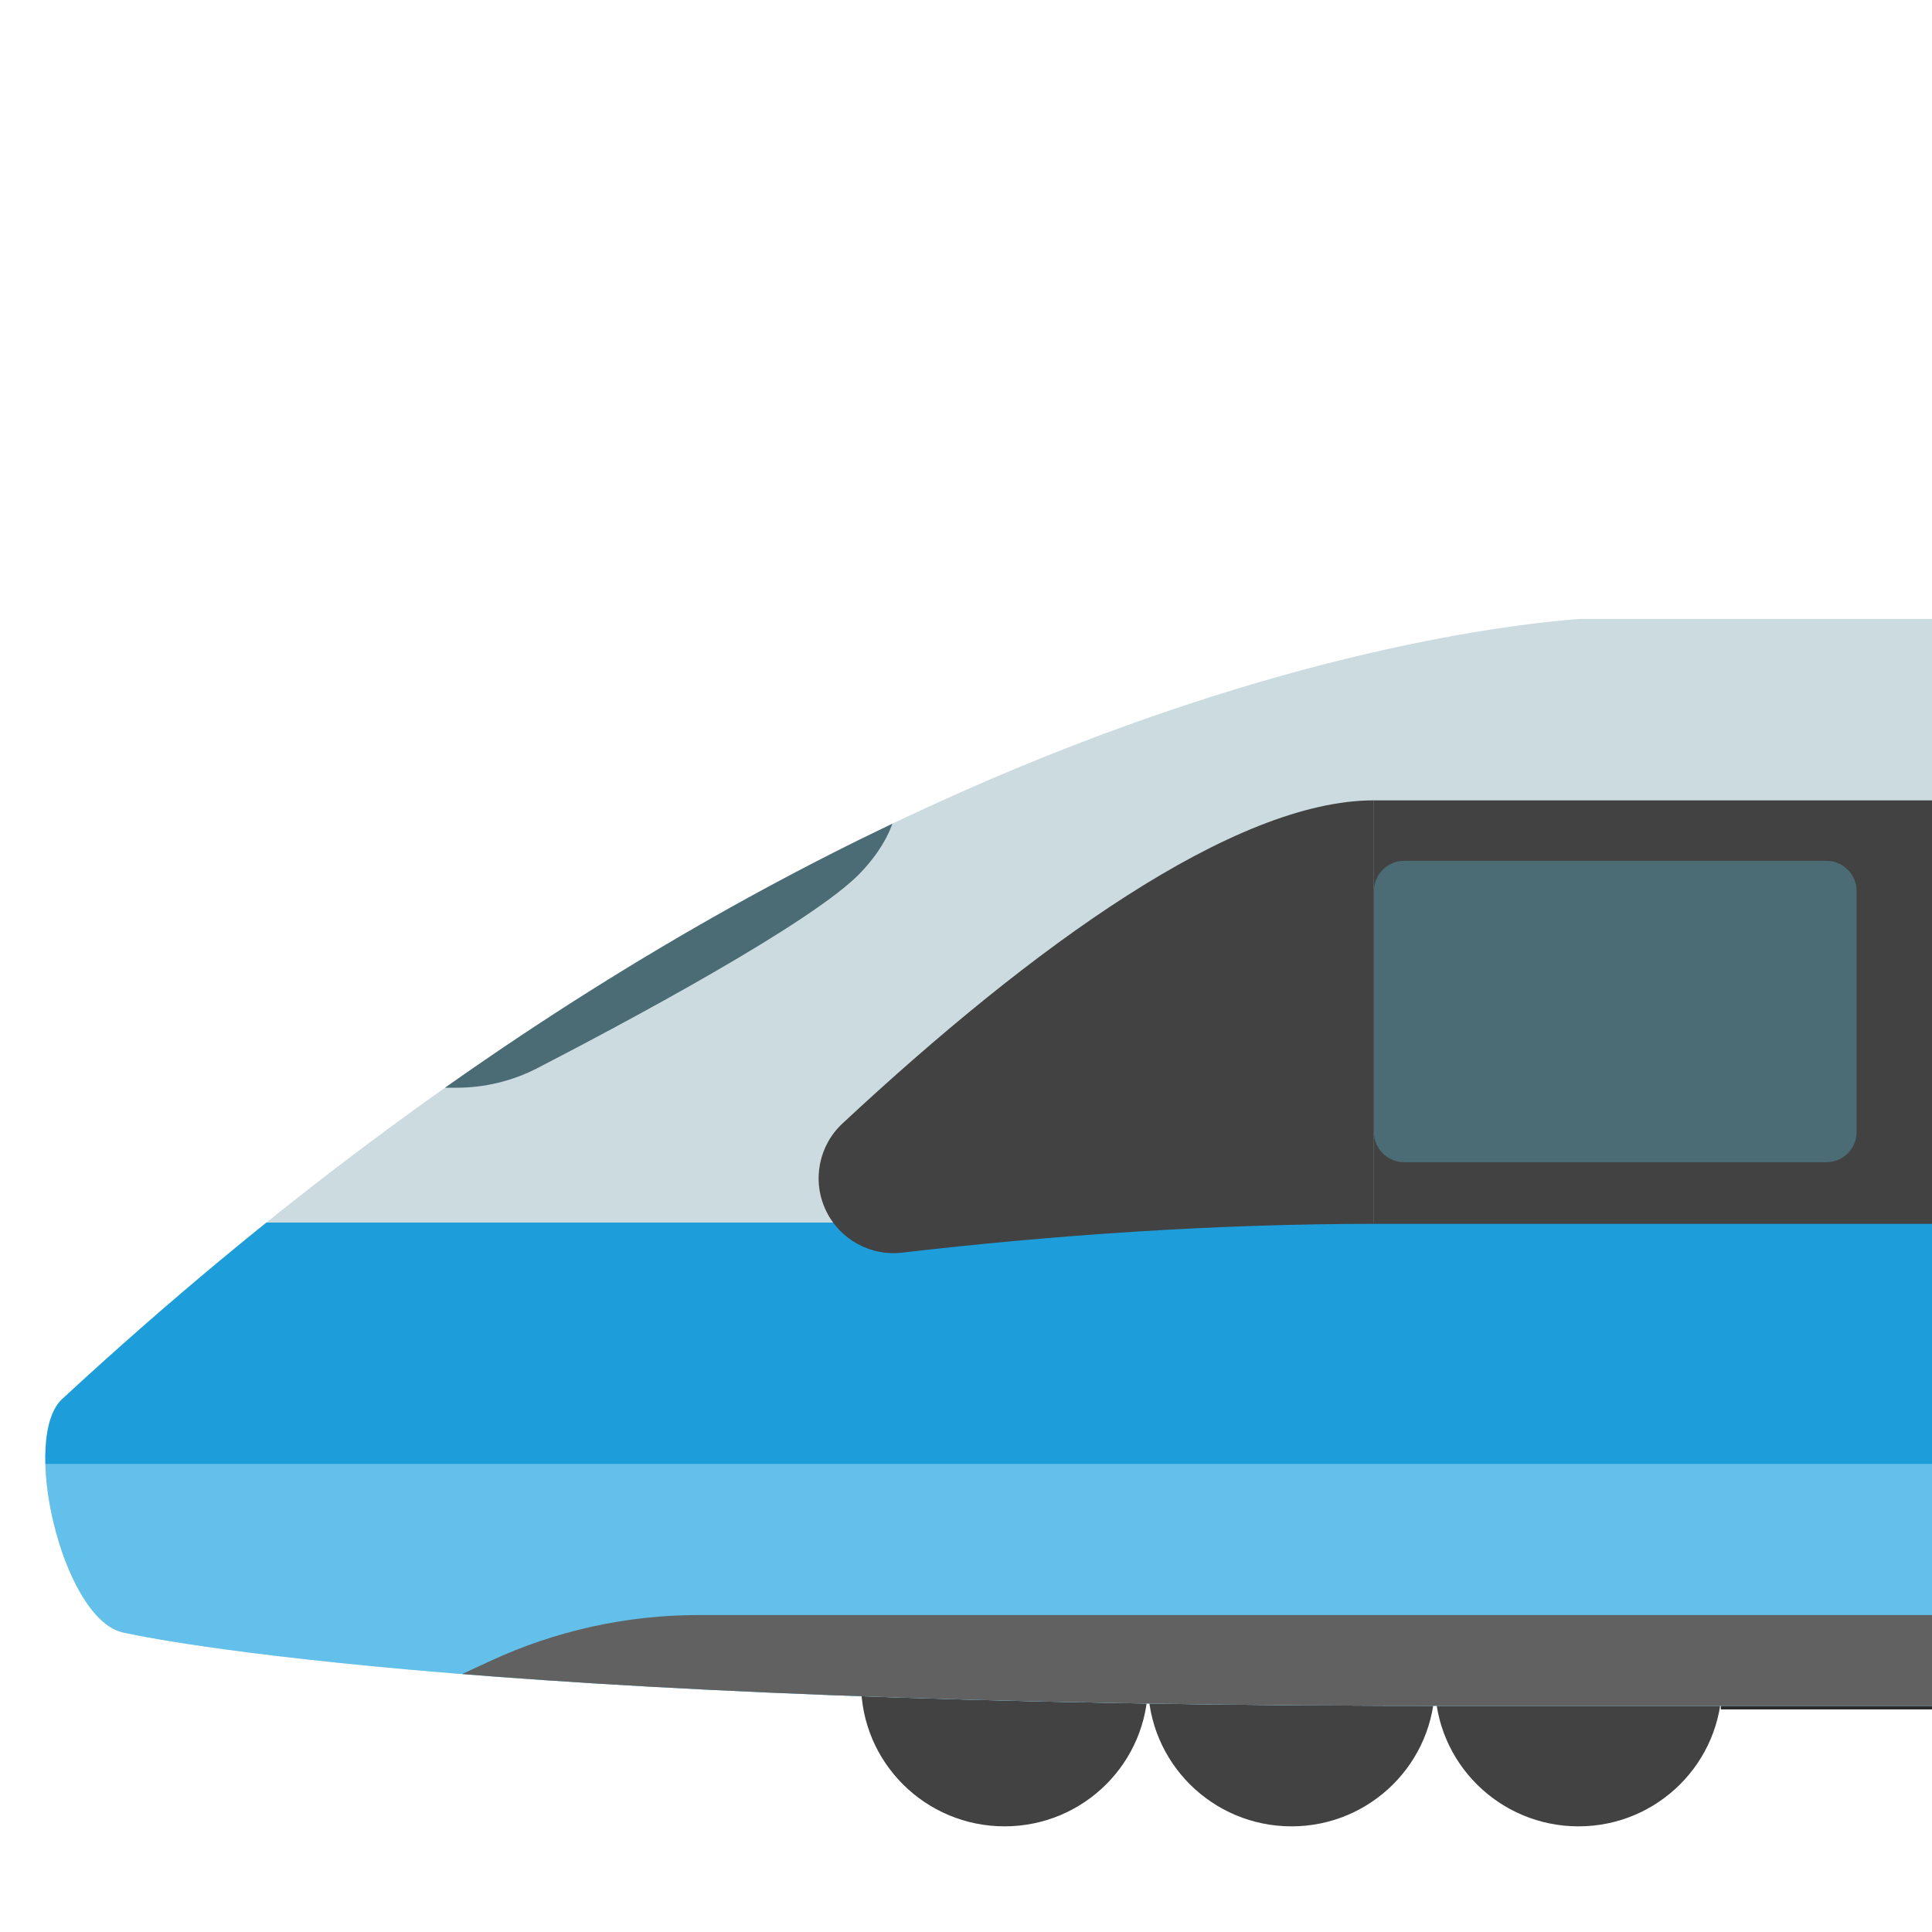
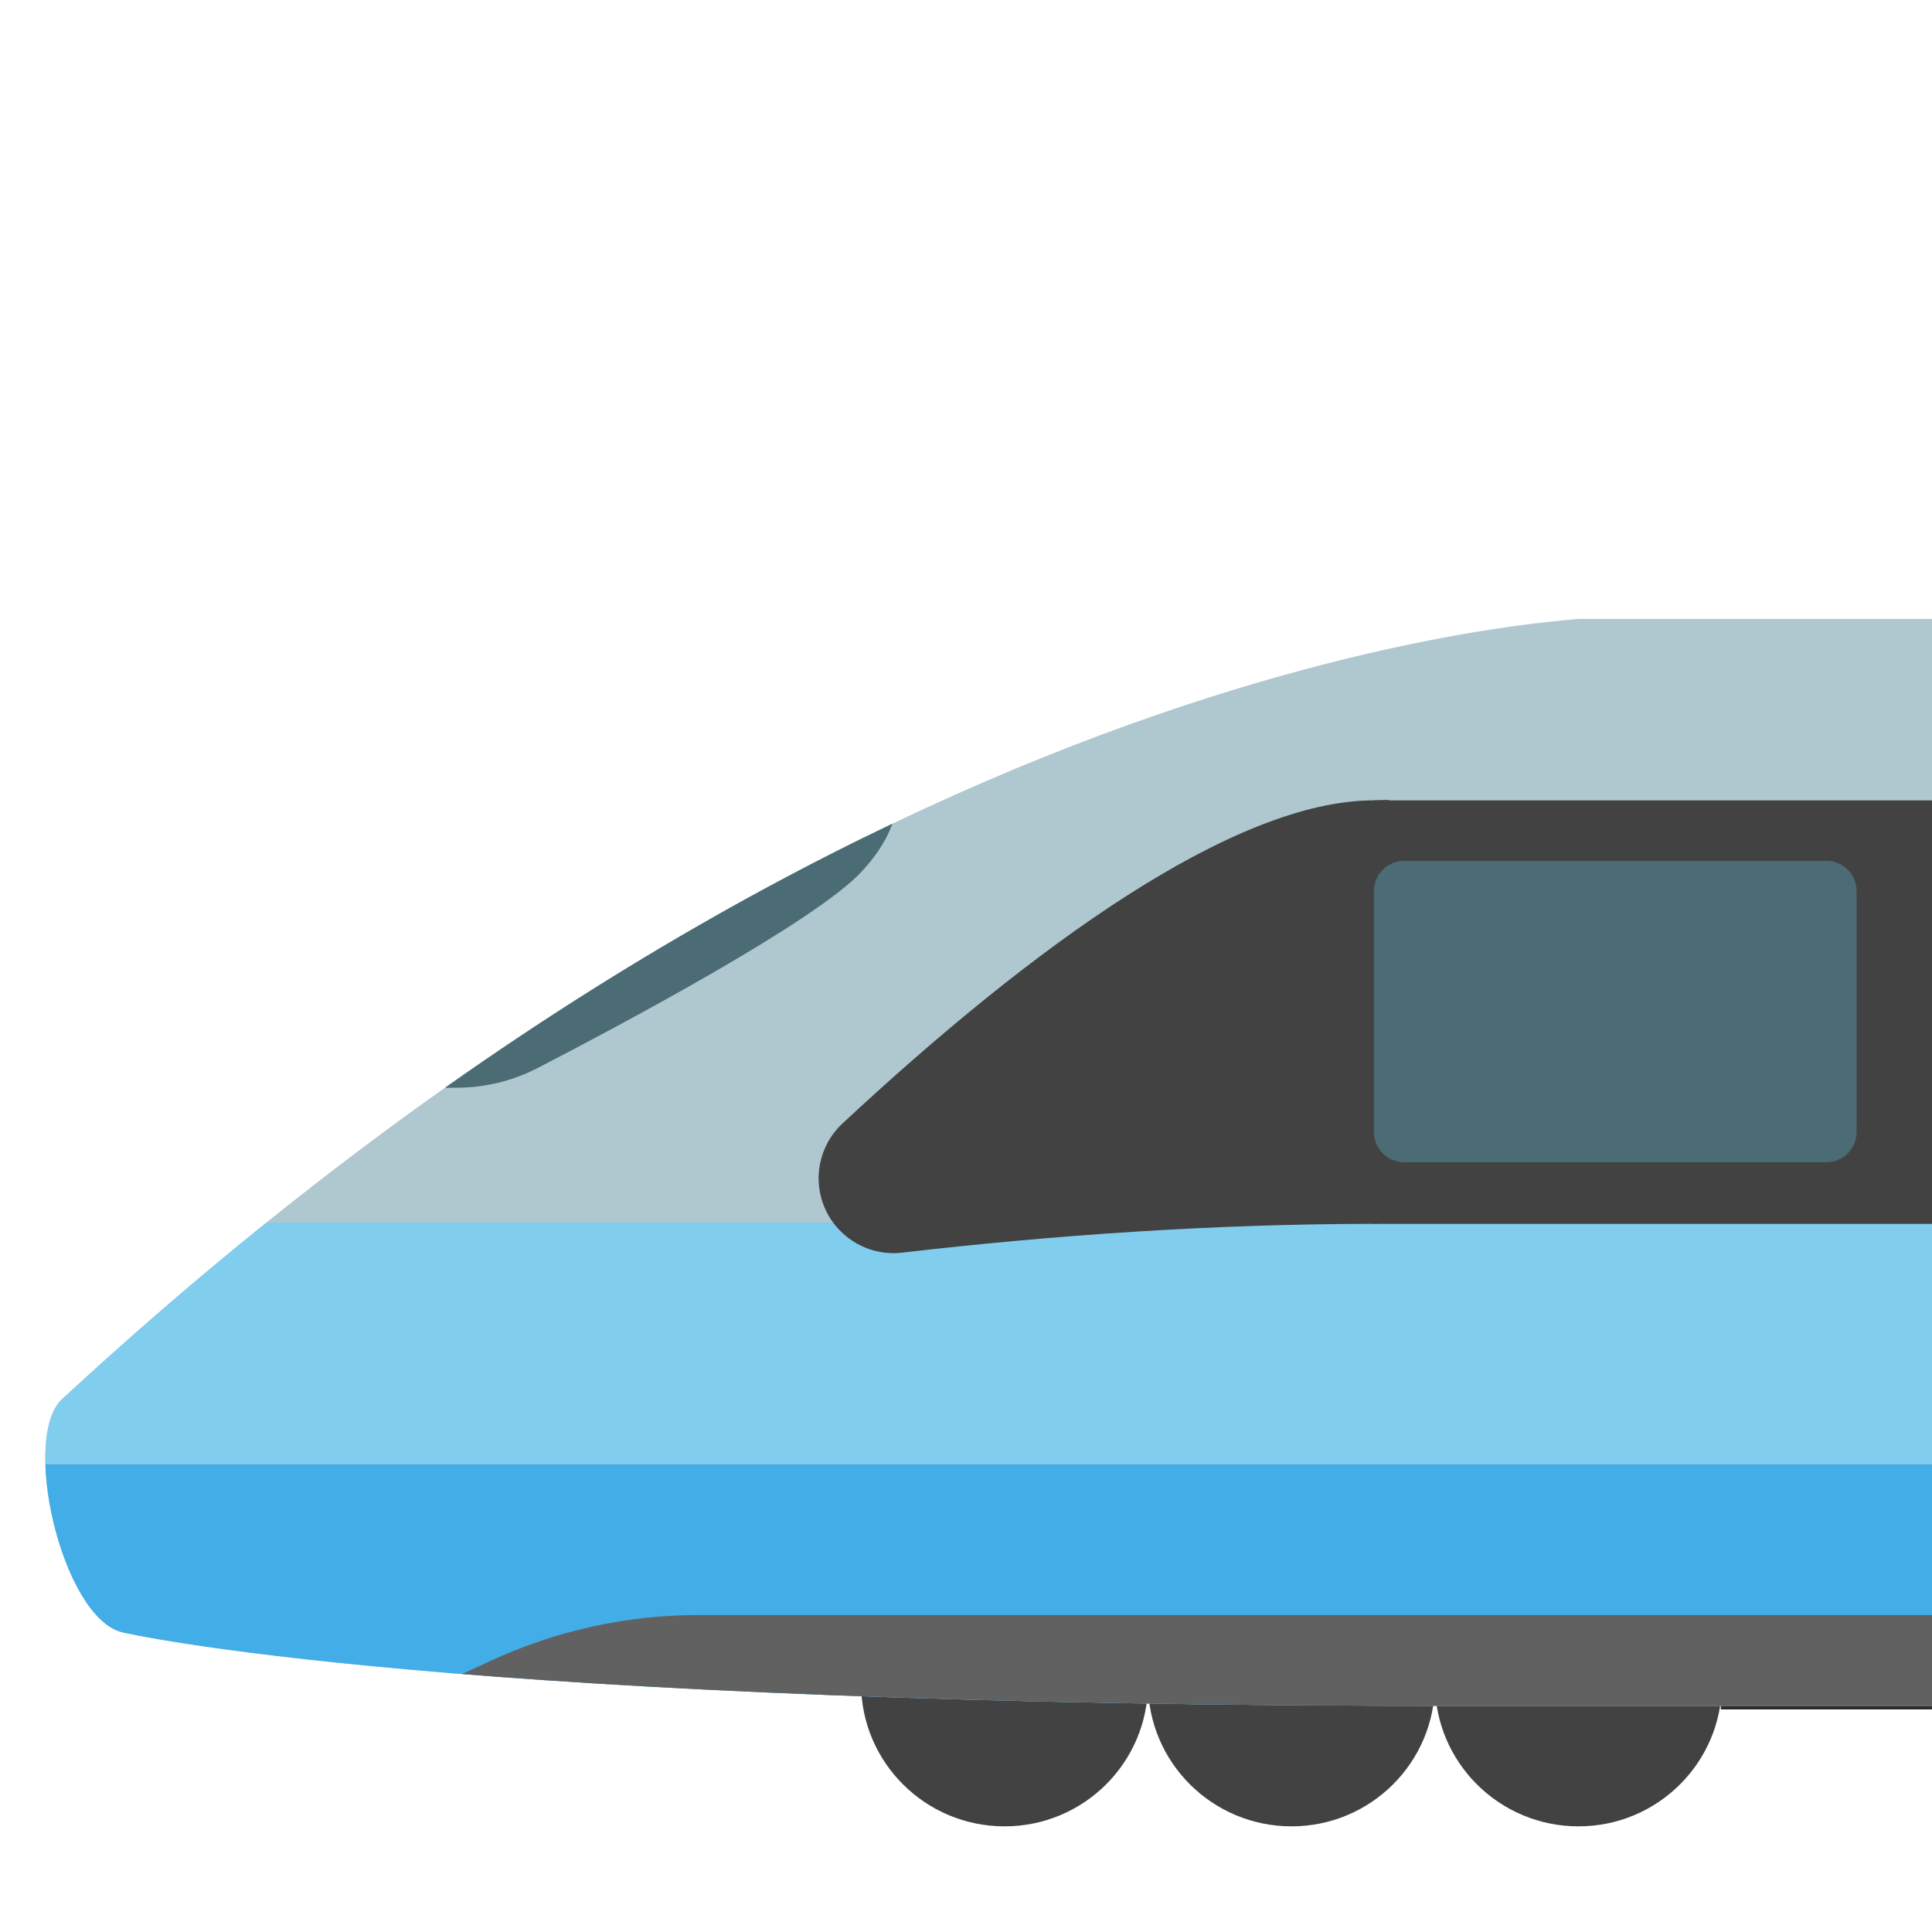
<svg xmlns="http://www.w3.org/2000/svg" width="128px" height="128px" version="1.1" xml:space="preserve" style="fill-rule:evenodd;clip-rule:evenodd;stroke-linejoin:round;stroke-miterlimit:2;">
  <g id="High-Speed-Train" transform="matrix(0.999329,0,0,0.996599,0.0858296,0.139466)">
    <g id="Bogie" transform="matrix(1,0,0,1,-342.065,-6.66134e-16)">
      <g transform="matrix(0.591791,0,0,0.833333,425.185,21.1167)">
        <rect x="52.18" y="109.66" width="23.657" height="1.2" style="fill:#2b2b2b;fill-rule:nonzero;" />
      </g>
      <g transform="matrix(1.02959,0,0,1.02959,359.032,-0.659968)">
        <path d="M94.314,109.202C94.314,114.305 90.175,118.429 85.08,118.429C79.977,118.429 75.837,114.297 75.837,109.202C75.837,104.092 79.977,99.975 85.08,99.975C90.175,99.975 94.314,104.099 94.314,109.202Z" style="fill:#424242;" />
      </g>
      <g transform="matrix(1.02959,0,0,1.02959,383.545,-0.659968)">
        <path d="M33.551,109.202C33.551,114.305 29.411,118.429 24.316,118.429C19.213,118.429 15.074,114.297 15.074,109.202C15.074,104.092 19.214,99.975 24.316,99.975C29.412,99.975 33.551,104.099 33.551,109.202Z" style="fill:#424242;" />
      </g>
      <g transform="matrix(1.02959,0,0,1.02959,383.387,-0.659968)">
        <path d="M52.18,109.202C52.18,114.305 48.041,118.429 42.946,118.429C37.843,118.429 33.704,114.297 33.704,109.202C33.704,104.092 37.843,99.975 42.946,99.975C48.049,99.975 52.181,104.099 52.181,109.202L52.18,109.202Z" style="fill:#424242;" />
      </g>
    </g>
    <g id="Body" transform="matrix(1,0,0,1.0055,-2.44249e-15,-0.22555)">
      <clipPath id="_clip1">
        <path d="M107,40.879C107,40.879 60,41 4.128,92.499C1.202,94.895 4,107 8,108C8,108 29,113 98.52,112.866L150.056,112.866L150.056,41.041L107,40.879Z" clip-rule="nonzero" />
      </clipPath>
      <g clip-path="url(#_clip1)">
        <g id="Livery">
          <g transform="matrix(0.853014,0,0,1,-5.34732e-13,0.126625)">
-             <rect x="-0" y="40.879" width="150.056" height="71.989" style="fill:#cbdbe0;" />
+             <rect x="-0" y="40.879" width="150.056" height="71.989" style="fill:#afc7cf;" />
          </g>
          <g transform="matrix(32.0215,0,0,2.68604,-13128.9,-166.349)">
-             <rect x="410" y="98" width="4" height="6" style="fill:#62c0ea;" />
+             <rect x="410" y="98" width="4" height="6" style="fill:#42ade7;" />
          </g>
          <g transform="matrix(1,0,0,1.02284,-4.88498e-15,-2.58062)">
            <path d="M128,107L46.229,107C41.467,107 36.761,108.01 32.44,109.961C29.21,111.419 26,112.868 26,112.868L128,113L128,107Z" style="fill:#616161;" />
          </g>
          <g transform="matrix(32.0215,0,0,2.66113,-13128.9,-179.874)">
-             <rect x="410" y="98" width="4" height="6" style="fill:#1e9ddb;" />
+             <rect x="410" y="98" width="4" height="6" style="fill:#81cdee;" />
          </g>
        </g>
        <g transform="matrix(1,0,0,1,-7,3)">
          <path d="M64,54.75C60.884,58.061 48.057,64.862 42.541,67.705C40.885,68.556 39.05,69 37.187,69C34.883,69 32,69 32,69L65,46C65,46 68.801,49.649 64,54.75Z" style="fill:#4b6b75;" />
        </g>
        <g id="Windows" transform="matrix(1,0,0,1,-302.001,0)">
          <g transform="matrix(0.289065,0,0,1.27273,282,-22.0909)">
            <rect x="384.001" y="59" width="127.999" height="22" style="fill:#424242;" />
          </g>
+           <g transform="matrix(1,0,0,1,302.001,0)">
+             <path d="M91,53C81.734,53 68.347,62.681 55.781,74.351C54.2,75.809 53.742,78.117 54.646,80.066C55.551,82.015 57.612,83.16 59.75,82.901C69.692,81.745 80.503,81 91,81L91.976,80.917L91.976,52.975L91,53Z" style="fill:#424242;" />
+           </g>
          <g transform="matrix(1.77778,0,0,0.905694,-300.332,3.56406)">
            <path d="M408,61.204C408,59.987 407.496,59 406.874,59L391.126,59C390.504,59 390,59.987 390,61.204L390,78.796C390,80.013 390.504,81 391.126,81L406.874,81C407.496,81 408,80.013 408,78.796L408,61.204Z" style="fill:#4b6b75;" />
-           </g>
-           <g transform="matrix(1,0,0,1,302.001,0)">
-             <path d="M91,53C81.734,53 68.347,62.681 55.781,74.351C54.2,75.809 53.742,78.117 54.646,80.066C55.551,82.015 57.612,83.16 59.75,82.901C69.692,81.745 80.503,81 91,81L91,53Z" style="fill:#424242;" />
          </g>
        </g>
      </g>
    </g>
  </g>
  <g id="Steam-Locomotive" transform="matrix(1.00235,0,0,1.00103,-0.300705,0.415686)">
    <g transform="matrix(1,0,0,1,127.85,0)">
      <path d="M39.84,23.56L16.31,23.56L11.87,33.93L44.49,33.93L39.84,23.56ZM0.15,120.19L28.67,120.19L28.67,100.64L13.36,100.64L0.15,120.19Z" style="fill:#2f2f2f;fill-rule:nonzero;" />
    </g>
    <g transform="matrix(1,0,0,1,127.85,0)">
      <rect x="0.15" y="114.26" width="28.52" height="5.93" style="fill:#2f2f2f;fill-rule:nonzero;" />
    </g>
  </g>
  <g id="Mountain-Railway" />
  <g id="Railcar" />
  <g id="Bullet-Train" />
</svg>
